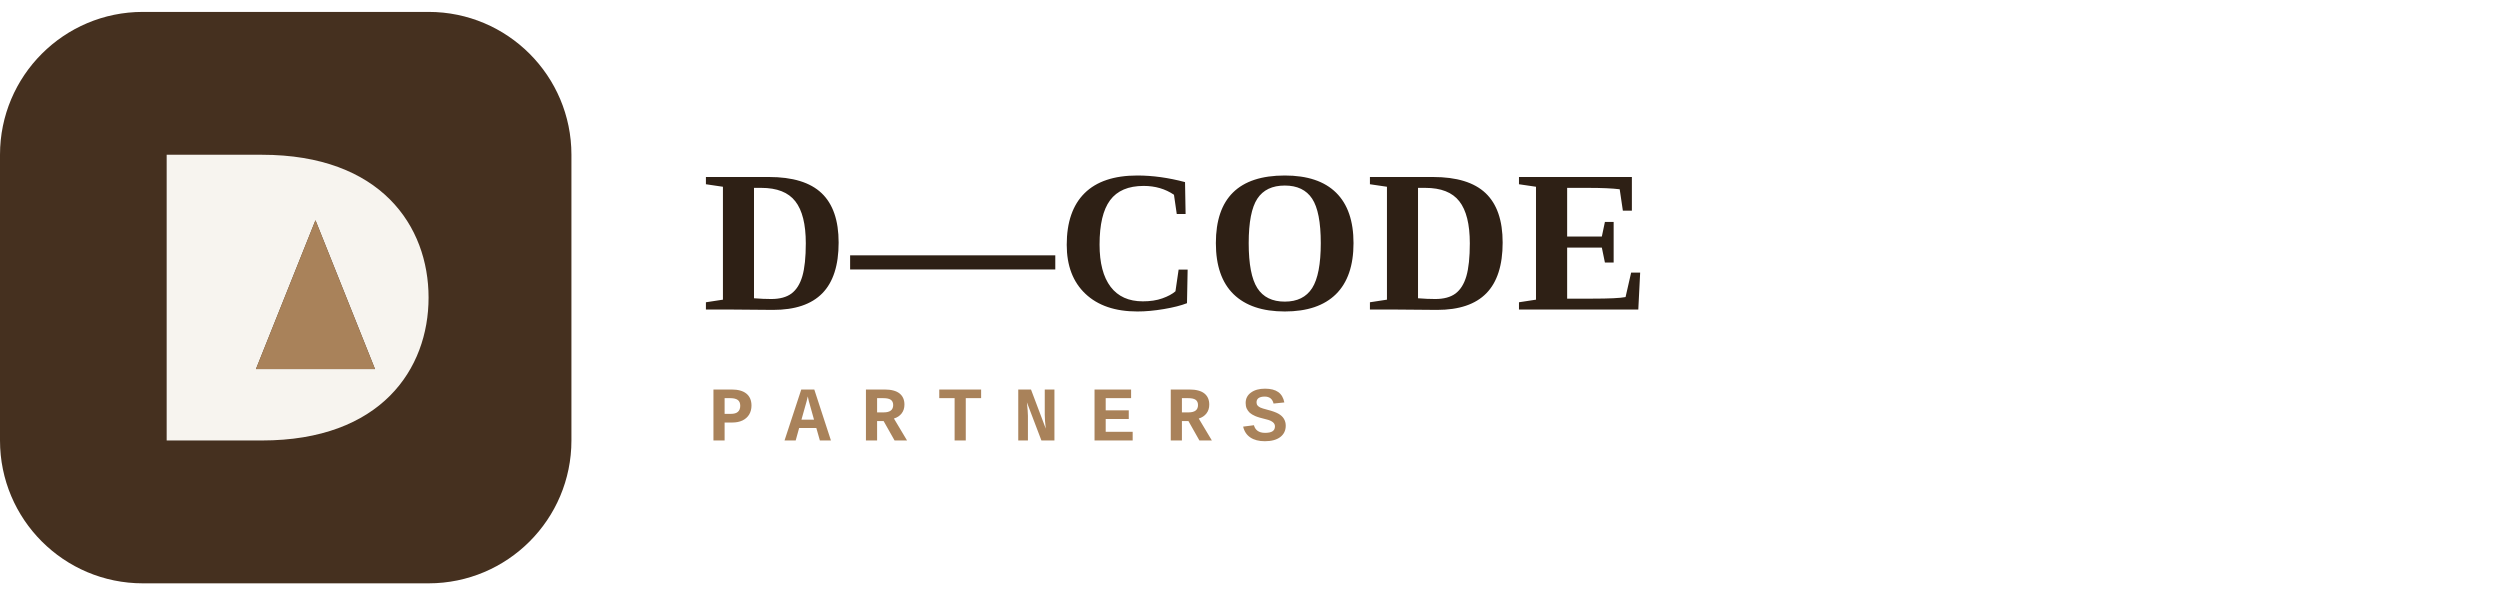
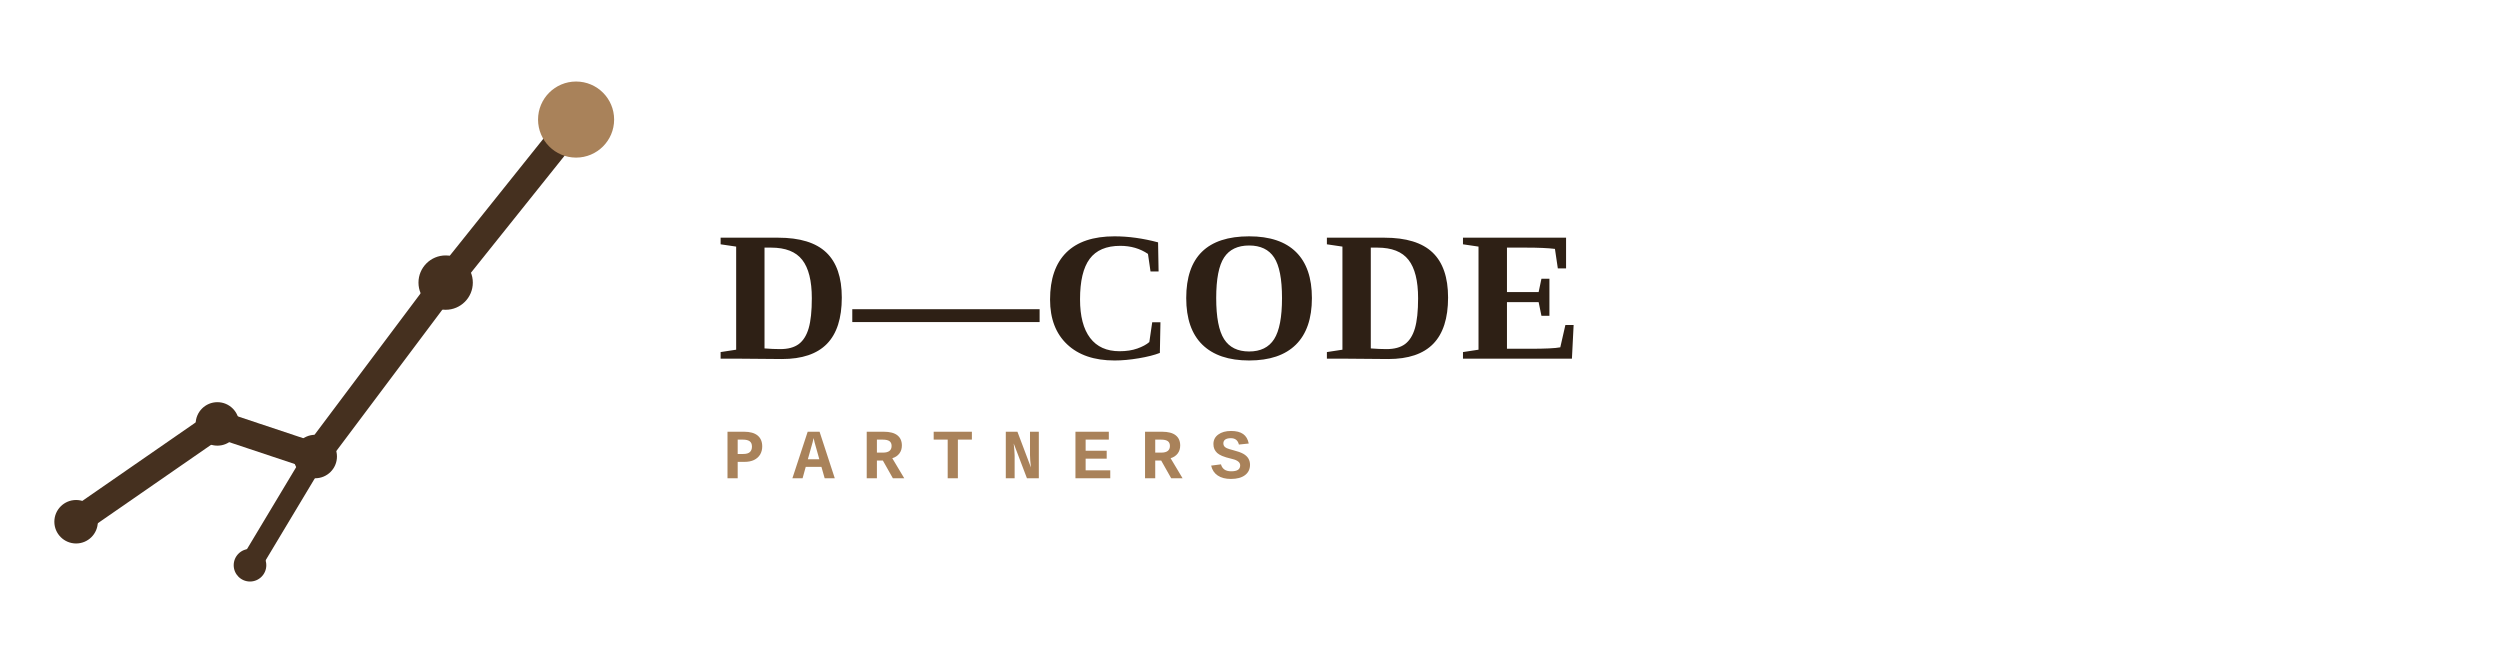
- <svg xmlns="http://www.w3.org/2000/svg" viewBox="0 0 420 100">
-   <g transform="translate(0,2)">
-     <rect width="96" height="96" rx="24" fill="#45301F" />
-     <path fill-rule="evenodd" clip-rule="evenodd" fill="#F7F4EF" d="M28 24 L28 72 L44 72 C64 72 72 60 72 48 C72 36 64 24 44 24 Z M43 60 L63 60 L53 35 Z" />
-     <path fill="#A9825A" d="M43 60 L63 60 L53 35 Z" />
+ <svg xmlns="http://www.w3.org/2000/svg" viewBox="0 0 460 120">
+   <g>
+     <path d="M14 96 L40 78 L58 84 L82 52 L106 22" stroke="#45301F" stroke-width="5" fill="none" stroke-linecap="round" stroke-linejoin="round" />
+     <path d="M58 84 L46 104" stroke="#45301F" stroke-width="4" fill="none" stroke-linecap="round" />
+     <circle cx="14" cy="96" r="4" fill="#45301F" />
+     <circle cx="40" cy="78" r="4" fill="#45301F" />
+     <circle cx="58" cy="84" r="4" fill="#45301F" />
+     <circle cx="82" cy="52" r="5" fill="#45301F" />
+     <circle cx="46" cy="104" r="3" fill="#45301F" />
+     <circle cx="106" cy="22" r="7" fill="#A9825A" />
  </g>
-   <text x="118" y="52" font-family="Georgia, 'Times New Roman', serif" font-weight="600" font-size="34" fill="#2E2015" letter-spacing="0.5">D—CODE</text>
-   <text x="119" y="74" font-family="'Courier New', monospace" font-weight="600" font-size="13" fill="#A9825A" letter-spacing="5">PARTNERS</text>
+   <text x="132" y="66" font-family="Georgia, 'Times New Roman', serif" font-weight="600" font-size="34" fill="#2E2015" letter-spacing="0.5">D—CODE</text>
+   <text x="133" y="88" font-family="'Courier New', monospace" font-weight="600" font-size="13" fill="#A9825A" letter-spacing="5">PARTNERS</text>
</svg>
